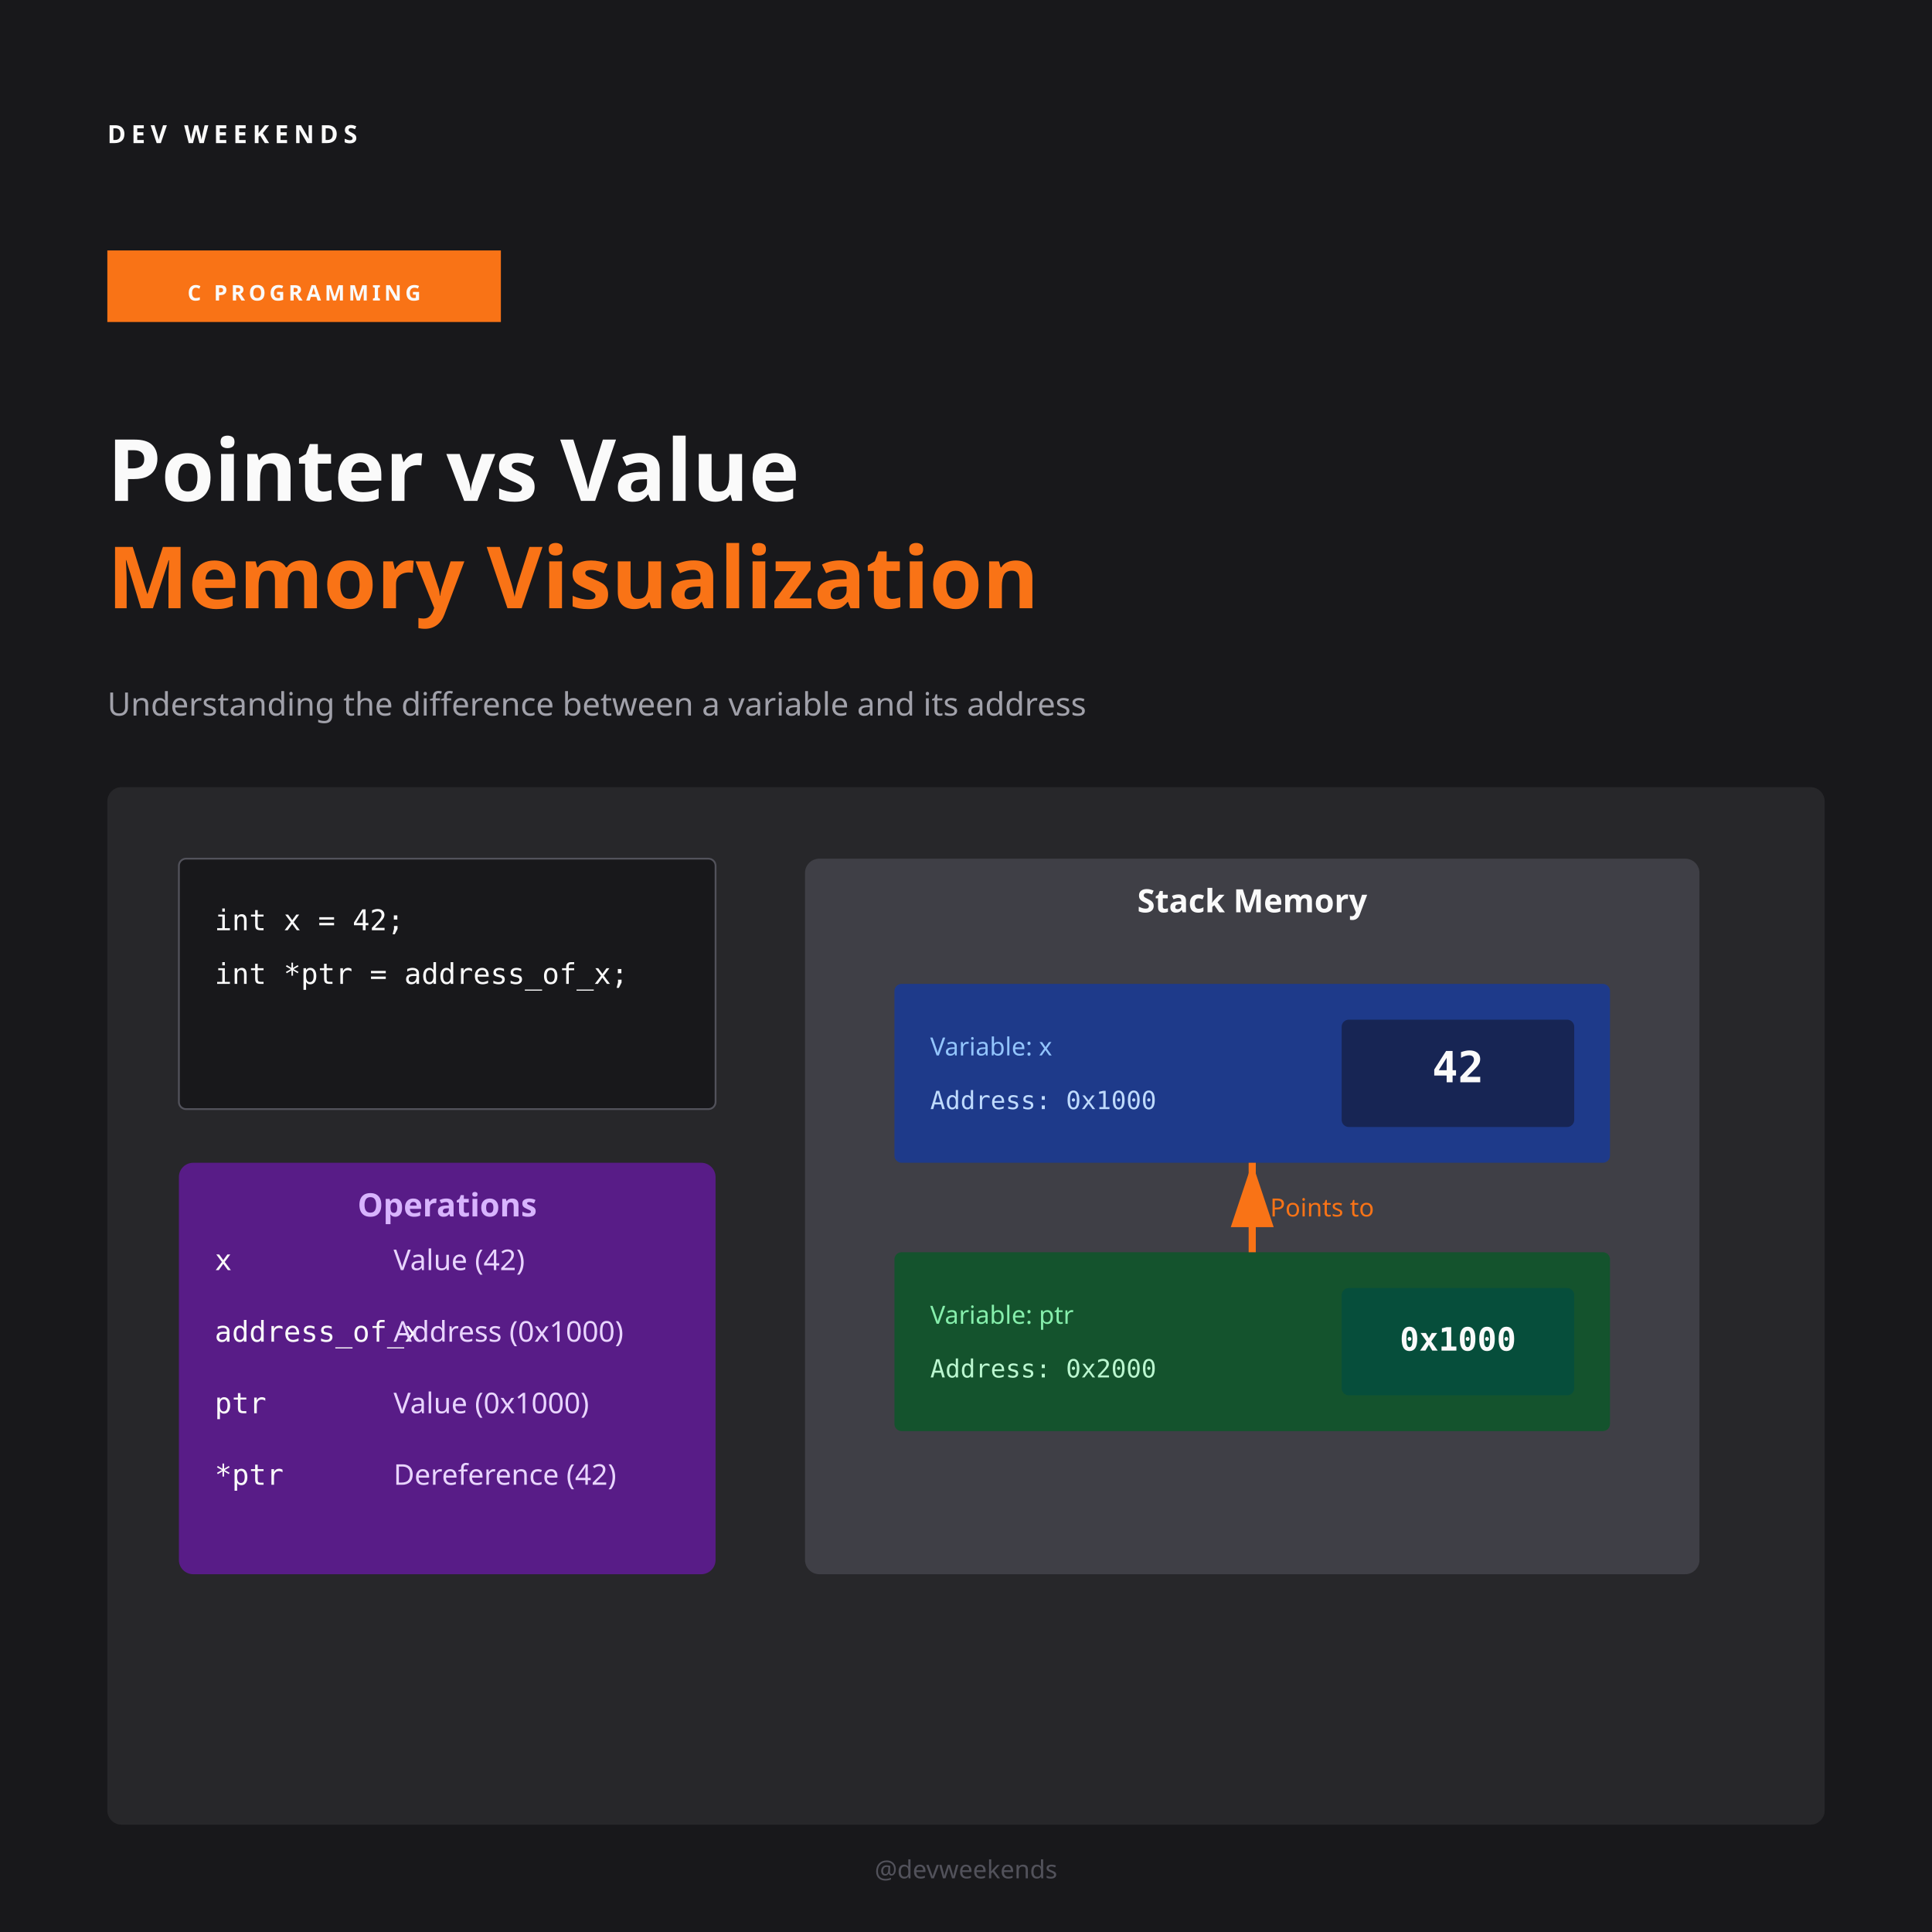
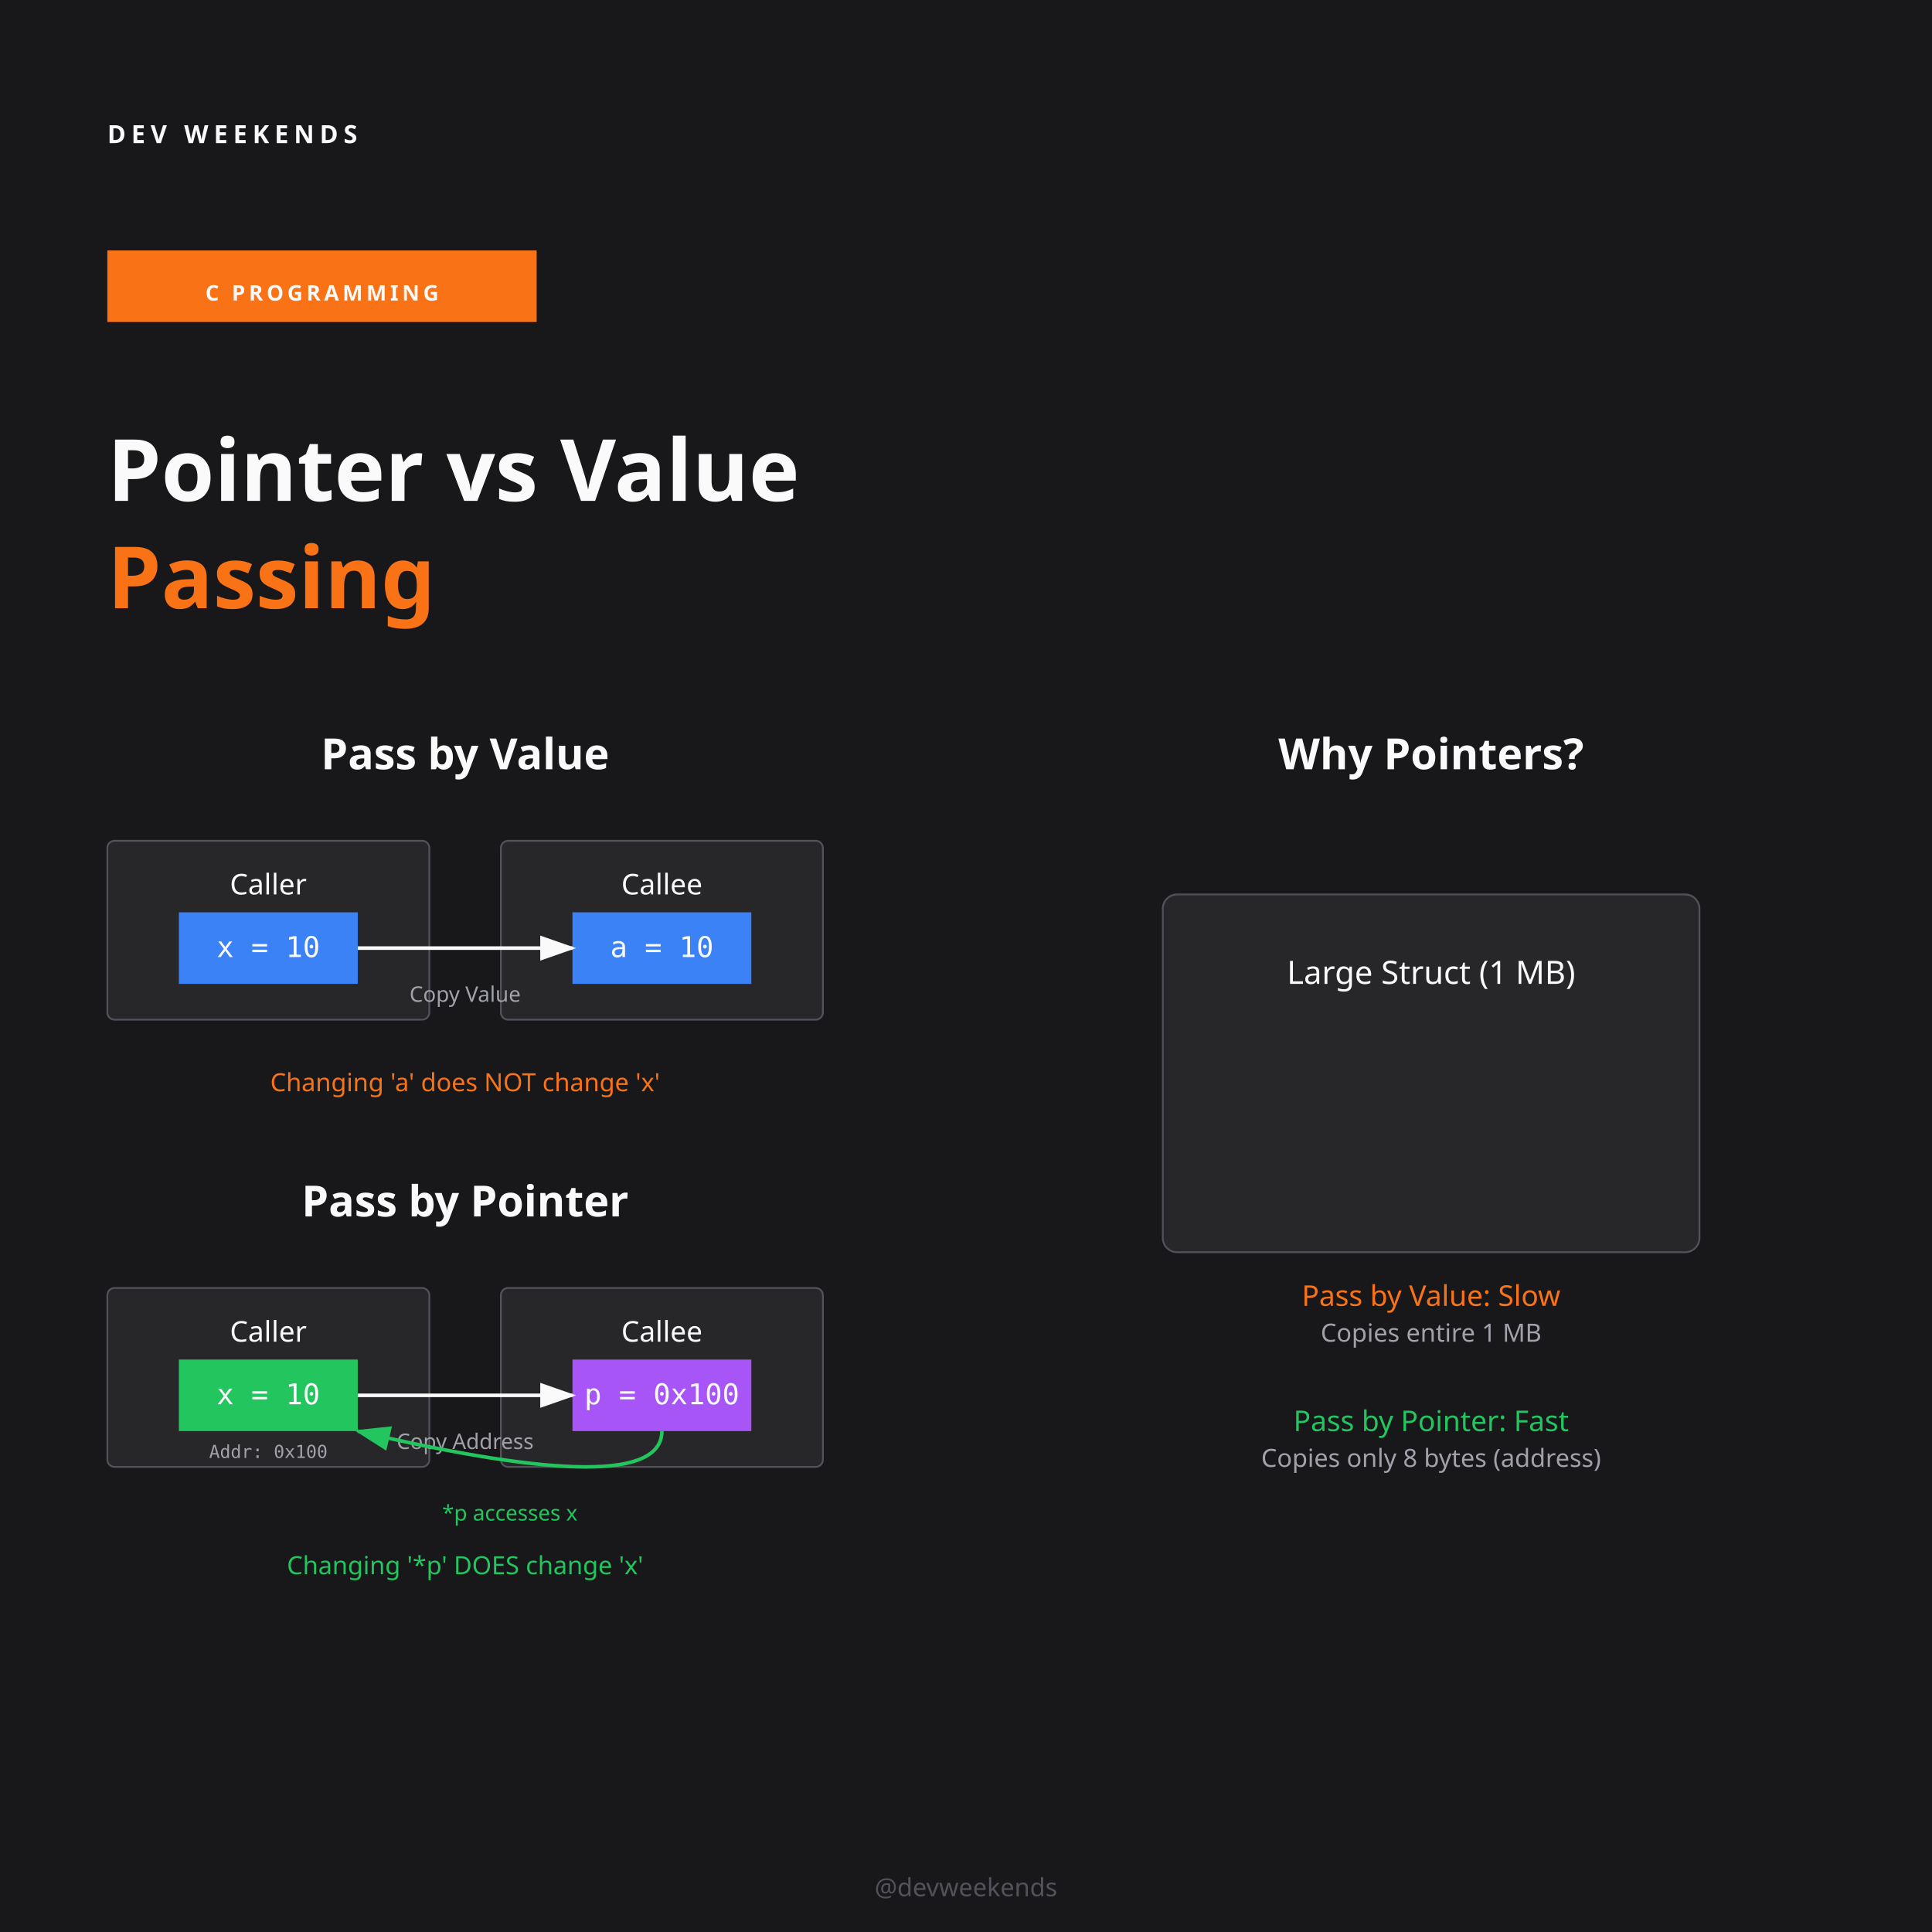
<svg xmlns="http://www.w3.org/2000/svg" width="1080" height="1080" viewBox="0 0 1080 1080" fill="none">
  <rect width="1080" height="1080" fill="#18181B" />
  <text x="60" y="80" font-family="system-ui, sans-serif" font-size="14" font-weight="600" fill="#FAFAFA" letter-spacing="3">DEV WEEKENDS</text>
-   <rect x="60" y="140" width="220" height="40" fill="#F97316" />
-   <text x="170" y="168" font-family="system-ui, sans-serif" font-size="12" font-weight="600" fill="#FAFAFA" text-anchor="middle" letter-spacing="2">C PROGRAMMING</text>
+   <rect x="60" y="140" width="240" height="40" fill="#F97316" />
+   <text x="180" y="168" font-family="system-ui, sans-serif" font-size="12" font-weight="600" fill="#FAFAFA" text-anchor="middle" letter-spacing="2">C PROGRAMMING</text>
  <text x="60" y="280" font-family="system-ui, sans-serif" font-size="48" font-weight="700" fill="#FAFAFA">Pointer vs Value</text>
-   <text x="60" y="340" font-family="system-ui, sans-serif" font-size="48" font-weight="700" fill="#F97316">Memory Visualization</text>
-   <text x="60" y="400" font-family="system-ui, sans-serif" font-size="18" fill="#A1A1AA">Understanding the difference between a variable and its address</text>
-   <rect x="60" y="440" width="960" height="580" fill="#27272A" rx="8" />
-   <rect x="100" y="480" width="300" height="140" fill="#18181B" stroke="#52525B" rx="4" />
-   <text x="120" y="520" font-family="monospace" font-size="16" fill="#FAFAFA">int x = 42;</text>
-   <text x="120" y="550" font-family="monospace" font-size="16" fill="#FAFAFA">int *ptr = address_of_x;</text>
-   <rect x="450" y="480" width="500" height="400" fill="#3F3F46" rx="8" />
-   <text x="700" y="510" font-family="system-ui, sans-serif" font-size="18" font-weight="700" fill="#FAFAFA" text-anchor="middle">Stack Memory</text>
-   <g transform="translate(500, 550)">
-     <rect x="0" y="0" width="400" height="100" fill="#1E3A8A" rx="4" />
-     <text x="20" y="40" font-family="system-ui, sans-serif" font-size="14" fill="#93C5FD">Variable: x</text>
-     <text x="20" y="70" font-family="monospace" font-size="14" fill="#BFDBFE">Address: 0x1000</text>
-     <rect x="250" y="20" width="130" height="60" fill="#172554" rx="4" />
-     <text x="315" y="55" font-family="monospace" font-size="24" font-weight="700" fill="#FAFAFA" text-anchor="middle">42</text>
+   <text x="60" y="340" font-family="system-ui, sans-serif" font-size="48" font-weight="700" fill="#F97316">Passing</text>
+   <g transform="translate(60, 450)">
+     <text x="200" y="-20" font-family="system-ui, sans-serif" font-size="24" font-weight="700" fill="#FAFAFA" text-anchor="middle">Pass by Value</text>
+     <rect x="0" y="20" width="180" height="100" fill="#27272A" rx="4" stroke="#52525B" />
+     <text x="90" y="50" font-family="system-ui, sans-serif" font-size="16" fill="#FAFAFA" text-anchor="middle">Caller</text>
+     <rect x="40" y="60" width="100" height="40" fill="#3B82F6" />
+     <text x="90" y="85" font-family="monospace" font-size="16" fill="#FAFAFA" text-anchor="middle">x = 10</text>
+     <rect x="220" y="20" width="180" height="100" fill="#27272A" rx="4" stroke="#52525B" />
+     <text x="310" y="50" font-family="system-ui, sans-serif" font-size="16" fill="#FAFAFA" text-anchor="middle">Callee</text>
+     <rect x="260" y="60" width="100" height="40" fill="#3B82F6" />
+     <text x="310" y="85" font-family="monospace" font-size="16" fill="#FAFAFA" text-anchor="middle">a = 10</text>
+     <path d="M 140 80 L 260 80" stroke="#FAFAFA" stroke-width="2" marker-end="url(#arrowhead)" />
+     <text x="200" y="110" font-family="system-ui, sans-serif" font-size="12" fill="#A1A1AA" text-anchor="middle">Copy Value</text>
+     <text x="200" y="160" font-family="system-ui, sans-serif" font-size="14" fill="#F97316" text-anchor="middle">Changing 'a' does NOT change 'x'</text>
  </g>
-   <g transform="translate(500, 700)">
-     <rect x="0" y="0" width="400" height="100" fill="#14532D" rx="4" />
-     <text x="20" y="40" font-family="system-ui, sans-serif" font-size="14" fill="#86EFAC">Variable: ptr</text>
-     <text x="20" y="70" font-family="monospace" font-size="14" fill="#BBF7D0">Address: 0x2000</text>
-     <rect x="250" y="20" width="130" height="60" fill="#064E3B" rx="4" />
-     <text x="315" y="55" font-family="monospace" font-size="18" font-weight="700" fill="#FAFAFA" text-anchor="middle">0x1000</text>
+   <g transform="translate(60, 700)">
+     <text x="200" y="-20" font-family="system-ui, sans-serif" font-size="24" font-weight="700" fill="#FAFAFA" text-anchor="middle">Pass by Pointer</text>
+     <rect x="0" y="20" width="180" height="100" fill="#27272A" rx="4" stroke="#52525B" />
+     <text x="90" y="50" font-family="system-ui, sans-serif" font-size="16" fill="#FAFAFA" text-anchor="middle">Caller</text>
+     <rect x="40" y="60" width="100" height="40" fill="#22C55E" />
+     <text x="90" y="85" font-family="monospace" font-size="16" fill="#FAFAFA" text-anchor="middle">x = 10</text>
+     <text x="90" y="115" font-family="monospace" font-size="10" fill="#A1A1AA" text-anchor="middle">Addr: 0x100</text>
+     <rect x="220" y="20" width="180" height="100" fill="#27272A" rx="4" stroke="#52525B" />
+     <text x="310" y="50" font-family="system-ui, sans-serif" font-size="16" fill="#FAFAFA" text-anchor="middle">Callee</text>
+     <rect x="260" y="60" width="100" height="40" fill="#A855F7" />
+     <text x="310" y="85" font-family="monospace" font-size="16" fill="#FAFAFA" text-anchor="middle">p = 0x100</text>
+     <path d="M 140 80 L 260 80" stroke="#FAFAFA" stroke-width="2" marker-end="url(#arrowhead)" />
+     <text x="200" y="110" font-family="system-ui, sans-serif" font-size="12" fill="#A1A1AA" text-anchor="middle">Copy Address</text>
+     <path d="M 310 100 Q 310 140 140 100" stroke="#22C55E" stroke-width="2" fill="none" marker-end="url(#arrowhead-green)" />
+     <text x="225" y="150" font-family="system-ui, sans-serif" font-size="12" fill="#22C55E" text-anchor="middle">*p accesses x</text>
+     <text x="200" y="180" font-family="system-ui, sans-serif" font-size="14" fill="#22C55E" text-anchor="middle">Changing '*p' DOES change 'x'</text>
  </g>
-   <path d="M 700 700 L 700 650" stroke="#F97316" stroke-width="4" marker-end="url(#arrow-orange)" />
-   <text x="710" y="680" font-family="system-ui, sans-serif" font-size="14" fill="#F97316">Points to</text>
-   <rect x="100" y="650" width="300" height="230" fill="#581C87" rx="8" />
-   <text x="250" y="680" font-family="system-ui, sans-serif" font-size="18" font-weight="700" fill="#D8B4FE" text-anchor="middle">Operations</text>
-   <g transform="translate(120, 710)">
-     <text x="0" y="0" font-family="monospace" font-size="16" fill="#FAFAFA">x</text>
-     <text x="100" y="0" font-family="system-ui, sans-serif" font-size="16" fill="#E9D5FF">Value (42)</text>
-     <text x="0" y="40" font-family="monospace" font-size="16" fill="#FAFAFA">address_of_x</text>
-     <text x="100" y="40" font-family="system-ui, sans-serif" font-size="16" fill="#E9D5FF">Address (0x1000)</text>
-     <text x="0" y="80" font-family="monospace" font-size="16" fill="#FAFAFA">ptr</text>
-     <text x="100" y="80" font-family="system-ui, sans-serif" font-size="16" fill="#E9D5FF">Value (0x1000)</text>
-     <text x="0" y="120" font-family="monospace" font-size="16" fill="#FAFAFA">*ptr</text>
-     <text x="100" y="120" font-family="system-ui, sans-serif" font-size="16" fill="#E9D5FF">Dereference (42)</text>
+   <g transform="translate(600, 450)">
+     <text x="200" y="-20" font-family="system-ui, sans-serif" font-size="24" font-weight="700" fill="#FAFAFA" text-anchor="middle">Why Pointers?</text>
+     <rect x="50" y="50" width="300" height="200" fill="#27272A" rx="8" stroke="#52525B" />
+     <text x="200" y="100" font-family="system-ui, sans-serif" font-size="18" fill="#FAFAFA" text-anchor="middle">Large Struct (1 MB)</text>
+     <g transform="translate(0, 280)">
+       <text x="200" y="0" font-family="system-ui, sans-serif" font-size="16" fill="#F97316" text-anchor="middle">Pass by Value: Slow</text>
+       <text x="200" y="20" font-family="system-ui, sans-serif" font-size="14" fill="#A1A1AA" text-anchor="middle">Copies entire 1 MB</text>
+     </g>
+     <g transform="translate(0, 350)">
+       <text x="200" y="0" font-family="system-ui, sans-serif" font-size="16" fill="#22C55E" text-anchor="middle">Pass by Pointer: Fast</text>
+       <text x="200" y="20" font-family="system-ui, sans-serif" font-size="14" fill="#A1A1AA" text-anchor="middle">Copies only 8 bytes (address)</text>
+     </g>
  </g>
  <defs>
-     <marker id="arrow-orange" markerWidth="10" markerHeight="10" refX="9" refY="3" orient="auto" markerUnits="strokeWidth">
-       <path d="M0,0 L0,6 L9,3 z" fill="#F97316" />
+     <marker id="arrowhead" markerWidth="10" markerHeight="7" refX="9" refY="3.5" orient="auto">
+       <polygon points="0 0, 10 3.5, 0 7" fill="#FAFAFA" />
+     </marker>
+     <marker id="arrowhead-green" markerWidth="10" markerHeight="7" refX="9" refY="3.5" orient="auto">
+       <polygon points="0 0, 10 3.5, 0 7" fill="#22C55E" />
    </marker>
  </defs>
-   <text x="540" y="1050" font-family="system-ui, sans-serif" font-size="14" fill="#52525B" text-anchor="middle">@devweekends</text>
+   <text x="540" y="1060" font-family="system-ui, sans-serif" font-size="14" fill="#52525B" text-anchor="middle">@devweekends</text>
</svg>
